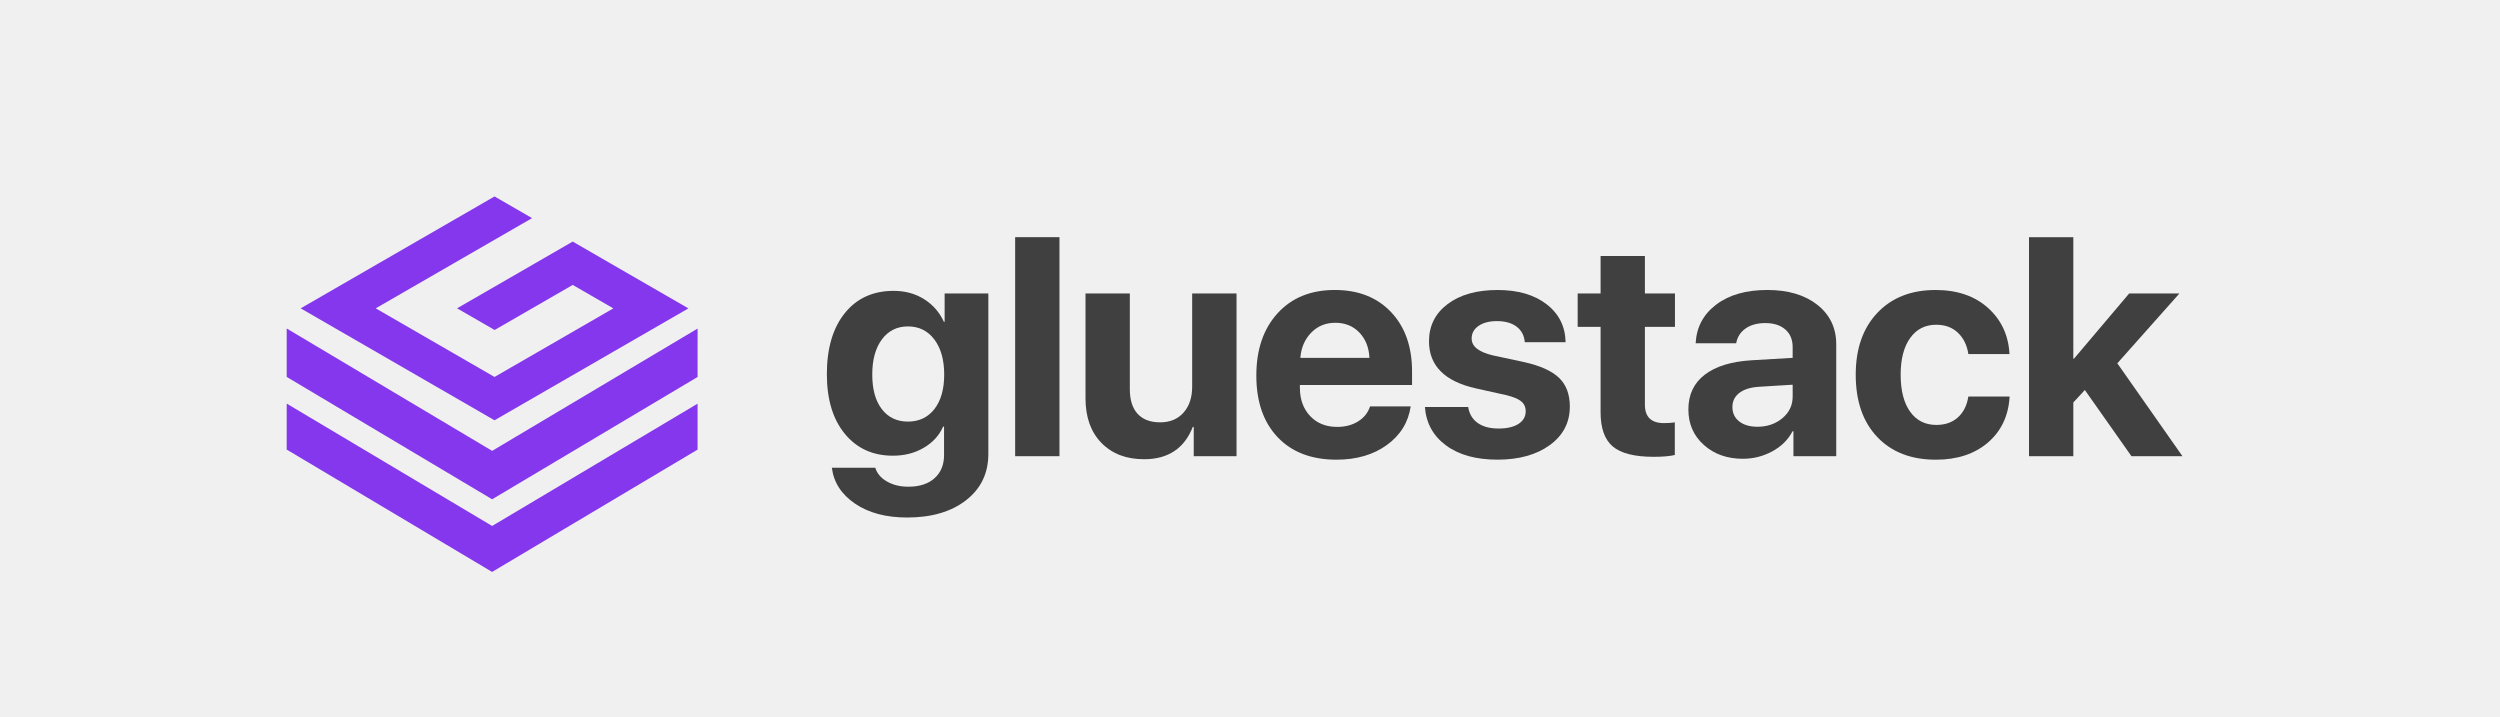
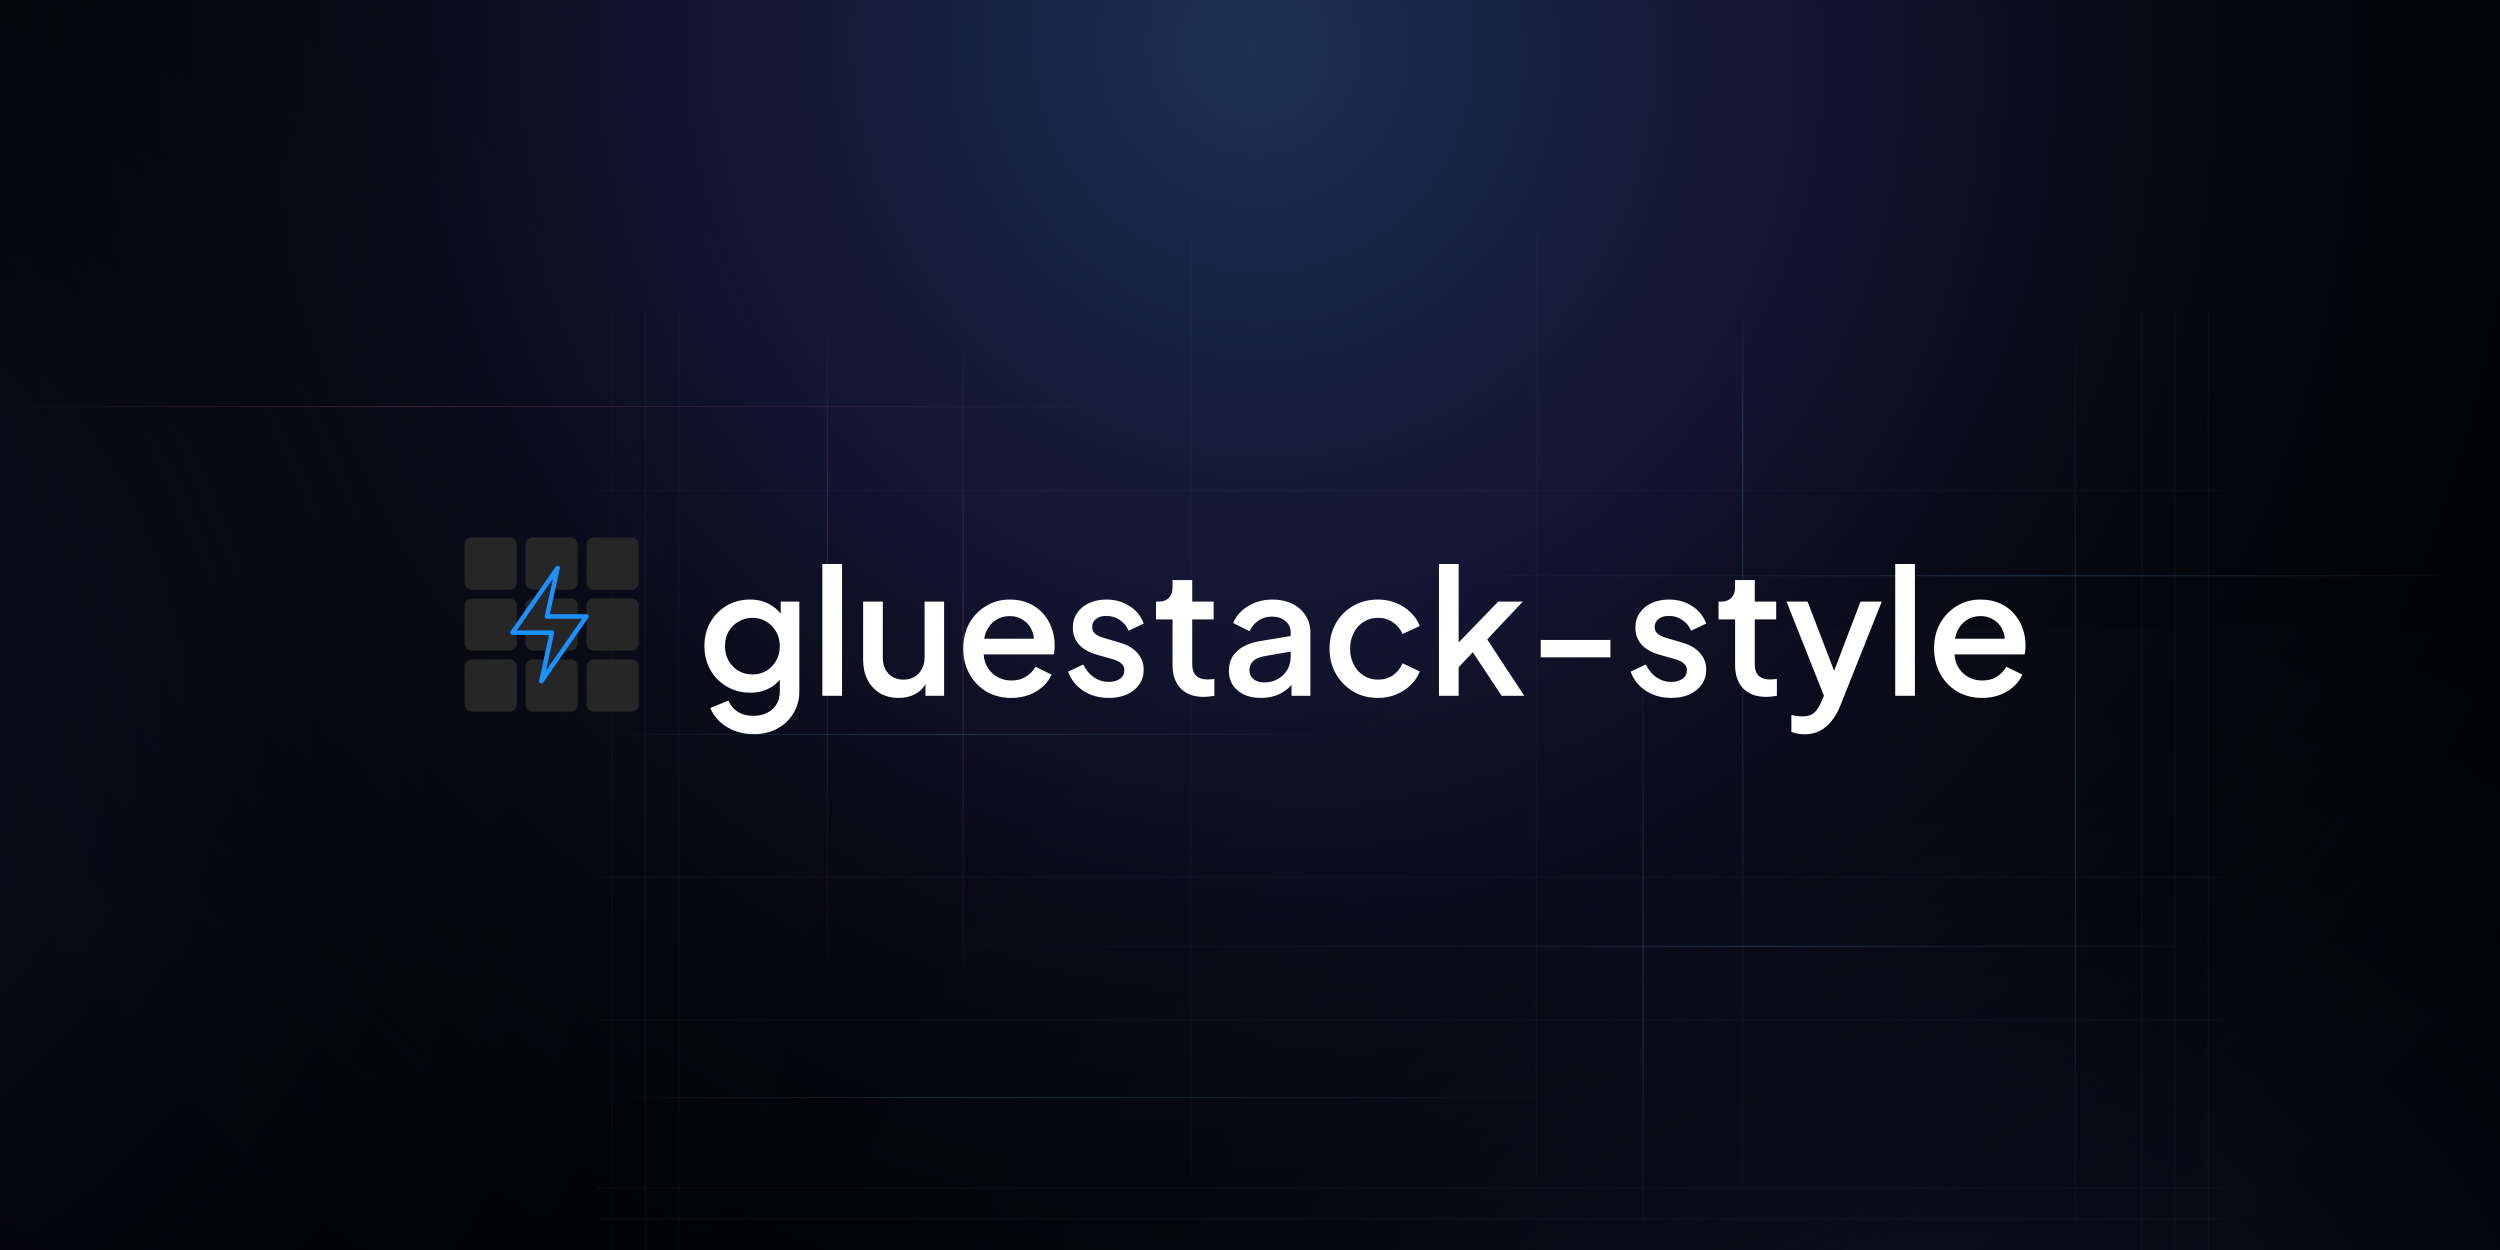
- <svg xmlns="http://www.w3.org/2000/svg" version="1.1" id="Layer_1" x="0px" y="0px" viewBox="0 0 1168.37 334.97" style="enable-background:new 0 0 1168.37 334.97;" xml:space="preserve">
-   <style type="text/css">
- 	.st0{fill:none;}
- 	.st1{fill:#4B579B;}
- 	.st2{fill:#78AF53;}
- 	.st3{fill:#8437EC;}
- 	.st4{fill:#404040;}
- 	.st5{fill:#00ACB4;}
- 	.st6{fill:#5158F5;}
- 	.st7{fill:#FFFFFF;}
- 	.st8{clip-path:url(#SVGID_00000041990420229182052190000007143553174119037093_);fill:#4B579B;}
- 	.st9{clip-path:url(#SVGID_00000041990420229182052190000007143553174119037093_);}
- 	.st10{fill:#709842;}
- 	.st11{fill:none;stroke:#010101;stroke-miterlimit:10;}
- 	.st12{fill:#803581;}
- 	.st13{fill:#0F0D0F;}
- 	.st14{fill:#6354B9;}
- 	.st15{fill:#63B5E4;}
- 	.st16{fill:#3982C6;}
- 	.st17{fill:#EF8354;}
- 	.st18{fill:#30677C;}
- </style>
-   <g>
-     <polygon class="st3" points="326.01,188.65 229.99,245.81 133.99,188.62 133.98,210.1 229.98,267.29 326,210.13 326.01,188.65  " />
-     <polygon class="st3" points="326.02,153.55 230,210.71 133.99,153.52 133.99,176.15 229.99,233.34 326.01,176.18 326.02,153.55     " />
-     <g>
-       <g>
-         <polygon class="st3" points="267.65,112.9 250.11,123.03 213.62,144.08 213.64,144.11 231.16,154.22 267.66,133.16      286.64,144.12 231.11,176.17 175.59,144.1 231.12,112.06 248.66,101.94 231.12,91.81 140.52,144.1 231.11,196.42 321.72,144.12      285.2,123.04    " />
-       </g>
+ <svg xmlns="http://www.w3.org/2000/svg" width="1200" height="600" viewBox="0 0 1200 600" fill="none">
+   <g clip-path="url(#clip0_6755_60524)">
+     <rect width="1200" height="600" fill="black" />
+     <g opacity="0.2">
+       <rect width="1089" height="858" transform="translate(-692 -90)" fill="url(#paint0_radial_6755_60524)" fill-opacity="0.4" />
+       <rect width="1089" height="858" transform="translate(-692 -90)" fill="url(#paint1_radial_6755_60524)" fill-opacity="0.4" />
+       <rect width="1089" height="858" transform="translate(-692 -90)" fill="url(#paint2_radial_6755_60524)" fill-opacity="0.4" />
+       <rect width="1089" height="858" transform="translate(-692 -90)" fill="url(#paint3_radial_6755_60524)" fill-opacity="0.4" />
+       <rect width="1089" height="858" transform="translate(-692 -90)" fill="url(#paint4_radial_6755_60524)" fill-opacity="0.4" />
    </g>
+     <g opacity="0.2">
+       <rect width="1073" height="846" transform="translate(401 301)" fill="url(#paint5_radial_6755_60524)" fill-opacity="0.4" />
+       <rect width="1073" height="846" transform="translate(401 301)" fill="url(#paint6_radial_6755_60524)" fill-opacity="0.4" />
+       <rect width="1073" height="846" transform="translate(401 301)" fill="url(#paint7_radial_6755_60524)" fill-opacity="0.4" />
+       <rect width="1073" height="846" transform="translate(401 301)" fill="url(#paint8_radial_6755_60524)" fill-opacity="0.4" />
+       <rect width="1073" height="846" transform="translate(401 301)" fill="url(#paint9_radial_6755_60524)" fill-opacity="0.4" />
+     </g>
+     <g opacity="0.5">
+       <rect width="1459.29" height="1150.1" transform="translate(-130 -550)" fill="url(#paint10_radial_6755_60524)" fill-opacity="0.4" />
+       <rect width="1459.29" height="1150.1" transform="translate(-130 -550)" fill="url(#paint11_radial_6755_60524)" fill-opacity="0.4" />
+       <rect width="1459.29" height="1150.1" transform="translate(-130 -550)" fill="url(#paint12_radial_6755_60524)" fill-opacity="0.4" />
+       <rect width="1459.29" height="1150.1" transform="translate(-130 -550)" fill="url(#paint13_radial_6755_60524)" fill-opacity="0.4" />
+       <rect width="1459.29" height="1150.1" transform="translate(-130 -550)" fill="url(#paint14_radial_6755_60524)" fill-opacity="0.4" />
+     </g>
+     <g opacity="0.5">
+       <rect x="1066.87" y="453.955" width="0.501" height="780.452" transform="rotate(90 1066.87 453.955)" fill="url(#paint15_linear_6755_60524)" fill-opacity="0.56" />
+       <rect x="1200" y="276.096" width="0.501" height="780.452" transform="rotate(90 1200 276.096)" fill="url(#paint16_linear_6755_60524)" fill-opacity="0.56" />
+       <rect x="1066.87" y="584.723" width="0.501" height="780.452" transform="rotate(90 1066.87 584.723)" fill="#8395BC" fill-opacity="0.1" />
+       <rect x="1066.87" y="526.603" width="0.501" height="780.452" transform="rotate(90 1066.87 526.603)" fill="url(#paint17_linear_6755_60524)" fill-opacity="0.48" />
+       <rect x="1066.87" y="570.193" width="0.501" height="780.452" transform="rotate(90 1066.87 570.193)" fill="#8395BC" fill-opacity="0.1" />
+       <rect x="1066.87" y="352.246" width="0.501" height="780.452" transform="rotate(90 1066.87 352.246)" fill="url(#paint18_linear_6755_60524)" fill-opacity="0.48" />
+       <rect x="1066.87" y="420.824" width="0.501" height="780.452" transform="rotate(90 1066.87 420.824)" fill="#8395BC" fill-opacity="0.1" />
+       <rect x="1066.87" y="235.256" width="0.501" height="780.452" transform="rotate(90 1066.87 235.256)" fill="#8395BC" fill-opacity="0.1" />
+       <rect x="1066.87" y="489.406" width="0.501" height="780.452" transform="rotate(90 1066.87 489.406)" fill="#8395BC" fill-opacity="0.1" />
+       <rect x="780.445" y="194.91" width="0.501" height="780.452" transform="rotate(90 780.445 194.91)" fill="url(#paint19_linear_6755_60524)" fill-opacity="0.48" />
+       <rect x="571.199" y="113.418" width="0.55" height="450.928" fill="#8395BC" fill-opacity="0.1" />
+       <rect x="737.148" y="113.418" width="0.55" height="450.928" fill="#8395BC" fill-opacity="0.1" />
+       <rect x="293.574" y="149.322" width="0.55" height="450.928" fill="#8395BC" fill-opacity="0.1" />
+       <rect x="309.533" y="149.32" width="0.55" height="450.928" fill="#8395BC" fill-opacity="0.1" />
+       <rect x="325.498" y="149.32" width="0.55" height="450.928" fill="#8395BC" fill-opacity="0.1" />
+       <rect width="0.55" height="450.928" transform="matrix(1 0 0 -1 396.887 600.252)" fill="url(#paint20_linear_6755_60524)" fill-opacity="0.48" />
+       <rect width="0.55" height="450.928" transform="matrix(1 0 0 -1 461.98 600.252)" fill="url(#paint21_linear_6755_60524)" fill-opacity="0.56" />
+       <rect x="788.375" y="149.322" width="0.55" height="450.928" fill="url(#paint22_linear_6755_60524)" fill-opacity="0.48" />
+       <rect x="836.258" y="149.322" width="0.55" height="450.928" fill="url(#paint23_linear_6755_60524)" fill-opacity="0.44" />
+       <rect x="995.873" y="149.322" width="0.55" height="450.928" fill="url(#paint24_linear_6755_60524)" fill-opacity="0.48" />
+       <rect x="1027.79" y="149.32" width="0.55" height="450.928" fill="#8395BC" fill-opacity="0.1" />
+       <rect x="1043.75" y="149.32" width="0.55" height="450.928" fill="#8395BC" fill-opacity="0.1" />
+       <rect x="1059.71" y="149.32" width="0.55" height="450.928" fill="#8395BC" fill-opacity="0.1" />
+     </g>
+     <path d="M361.78 352.389C358.492 352.389 355.455 351.859 352.669 350.8C349.883 349.742 347.487 348.265 345.481 346.37C343.475 344.532 341.97 342.358 340.967 339.851L349.66 336.257C350.44 338.374 351.861 340.13 353.923 341.523C356.04 342.916 358.631 343.612 361.696 343.612C364.092 343.612 366.238 343.139 368.132 342.191C370.027 341.3 371.531 339.962 372.646 338.179C373.76 336.452 374.317 334.362 374.317 331.91V321.713L375.989 323.636C374.429 326.533 372.256 328.734 369.47 330.239C366.739 331.743 363.647 332.495 360.192 332.495C356.013 332.495 352.251 331.52 348.908 329.57C345.564 327.62 342.918 324.945 340.967 321.546C339.073 318.147 338.125 314.33 338.125 310.095C338.125 305.804 339.073 301.987 340.967 298.644C342.918 295.3 345.537 292.654 348.824 290.703C352.112 288.753 355.873 287.778 360.108 287.778C363.563 287.778 366.628 288.53 369.302 290.035C372.033 291.483 374.262 293.601 375.989 296.387L374.735 298.727V288.781H383.679V331.91C383.679 335.811 382.732 339.294 380.837 342.358C378.998 345.479 376.435 347.931 373.147 349.714C369.86 351.497 366.07 352.389 361.78 352.389ZM361.278 323.719C363.786 323.719 366.015 323.134 367.965 321.964C369.915 320.738 371.448 319.122 372.562 317.116C373.732 315.054 374.317 312.742 374.317 310.178C374.317 307.615 373.732 305.303 372.562 303.241C371.392 301.179 369.832 299.563 367.881 298.393C365.931 297.167 363.73 296.554 361.278 296.554C358.715 296.554 356.43 297.167 354.424 298.393C352.418 299.563 350.83 301.179 349.66 303.241C348.546 305.247 347.988 307.559 347.988 310.178C347.988 312.686 348.546 314.971 349.66 317.032C350.83 319.094 352.418 320.738 354.424 321.964C356.43 323.134 358.715 323.719 361.278 323.719ZM394.735 334V270.727H404.18V334H394.735ZM431.355 335.003C427.956 335.003 424.974 334.251 422.411 332.746C419.848 331.186 417.842 329.041 416.393 326.31C415 323.524 414.303 320.32 414.303 316.698V288.781H423.748V315.862C423.748 317.924 424.166 319.735 425.002 321.295C425.838 322.855 427.008 324.081 428.513 324.973C430.017 325.809 431.745 326.227 433.695 326.227C435.701 326.227 437.456 325.781 438.961 324.889C440.465 323.998 441.635 322.744 442.471 321.128C443.363 319.512 443.809 317.617 443.809 315.444V288.781H453.17V334H444.227V325.14L445.23 326.31C444.171 329.096 442.416 331.242 439.964 332.746C437.512 334.251 434.642 335.003 431.355 335.003ZM485.428 335.003C480.915 335.003 476.903 333.972 473.392 331.91C469.937 329.793 467.235 326.951 465.285 323.385C463.334 319.763 462.359 315.723 462.359 311.265C462.359 306.696 463.334 302.656 465.285 299.145C467.291 295.635 469.965 292.877 473.309 290.87C476.652 288.809 480.441 287.778 484.676 287.778C488.075 287.778 491.112 288.363 493.787 289.533C496.462 290.703 498.718 292.319 500.557 294.381C502.396 296.387 503.789 298.7 504.736 301.319C505.739 303.938 506.241 306.724 506.241 309.677C506.241 310.401 506.213 311.154 506.157 311.934C506.102 312.714 505.99 313.438 505.823 314.107H469.798V306.584H500.474L495.96 310.011C496.517 307.281 496.322 304.857 495.375 302.739C494.483 300.566 493.09 298.867 491.196 297.641C489.357 296.359 487.184 295.718 484.676 295.718C482.169 295.718 479.94 296.359 477.989 297.641C476.039 298.867 474.535 300.65 473.476 302.99C472.417 305.275 471.999 308.061 472.222 311.349C471.943 314.413 472.361 317.088 473.476 319.373C474.646 321.657 476.262 323.441 478.324 324.722C480.441 326.004 482.837 326.645 485.512 326.645C488.242 326.645 490.555 326.032 492.449 324.806C494.4 323.58 495.932 321.992 497.047 320.041L504.736 323.803C503.845 325.92 502.452 327.843 500.557 329.57C498.718 331.242 496.489 332.579 493.87 333.582C491.307 334.529 488.493 335.003 485.428 335.003ZM532.176 335.003C527.551 335.003 523.483 333.861 519.972 331.576C516.517 329.291 514.093 326.227 512.7 322.382L519.972 318.955C521.198 321.518 522.87 323.552 524.987 325.056C527.16 326.561 529.557 327.313 532.176 327.313C534.404 327.313 536.215 326.812 537.609 325.809C539.002 324.806 539.698 323.441 539.698 321.713C539.698 320.599 539.392 319.707 538.779 319.038C538.166 318.314 537.386 317.729 536.438 317.283C535.547 316.837 534.627 316.503 533.68 316.28L526.575 314.274C522.675 313.16 519.749 311.488 517.799 309.259C515.904 306.974 514.957 304.328 514.957 301.319C514.957 298.588 515.654 296.22 517.047 294.214C518.44 292.152 520.362 290.564 522.814 289.45C525.266 288.335 528.024 287.778 531.089 287.778C535.212 287.778 538.89 288.809 542.122 290.87C545.354 292.877 547.639 295.691 548.976 299.313L541.704 302.739C540.813 300.566 539.392 298.839 537.441 297.557C535.547 296.276 533.401 295.635 531.005 295.635C528.944 295.635 527.3 296.136 526.074 297.139C524.848 298.087 524.235 299.34 524.235 300.901C524.235 301.959 524.514 302.851 525.071 303.575C525.628 304.244 526.353 304.801 527.244 305.247C528.136 305.637 529.055 305.971 530.002 306.25L537.358 308.423C541.091 309.482 543.961 311.154 545.967 313.438C547.973 315.667 548.976 318.342 548.976 321.462C548.976 324.137 548.252 326.505 546.803 328.567C545.41 330.573 543.459 332.161 540.952 333.331C538.444 334.446 535.519 335.003 532.176 335.003ZM577.789 334.502C573.053 334.502 569.375 333.164 566.756 330.489C564.137 327.815 562.827 324.053 562.827 319.206V297.306H554.887V288.781H556.141C558.258 288.781 559.902 288.168 561.072 286.942C562.242 285.716 562.827 284.044 562.827 281.927V278.416H572.273V288.781H582.553V297.306H572.273V318.788C572.273 320.348 572.523 321.685 573.025 322.8C573.526 323.858 574.334 324.694 575.449 325.307C576.563 325.864 578.012 326.143 579.795 326.143C580.241 326.143 580.742 326.115 581.3 326.059C581.857 326.004 582.386 325.948 582.888 325.892V334C582.108 334.111 581.244 334.223 580.297 334.334C579.349 334.446 578.513 334.502 577.789 334.502ZM605.237 335.003C602.173 335.003 599.47 334.474 597.13 333.415C594.845 332.3 593.062 330.796 591.78 328.901C590.499 326.951 589.858 324.666 589.858 322.047C589.858 319.596 590.387 317.395 591.446 315.444C592.56 313.494 594.26 311.85 596.545 310.513C598.829 309.175 601.699 308.228 605.154 307.671L620.868 305.08V312.519L606.993 314.943C604.485 315.389 602.646 316.197 601.476 317.367C600.306 318.481 599.721 319.93 599.721 321.713C599.721 323.441 600.362 324.861 601.643 325.976C602.981 327.035 604.68 327.564 606.742 327.564C609.305 327.564 611.534 327.007 613.429 325.892C615.379 324.778 616.883 323.301 617.942 321.462C619.001 319.568 619.53 317.478 619.53 315.194V303.575C619.53 301.346 618.694 299.535 617.023 298.142C615.407 296.694 613.234 295.969 610.503 295.969C607.996 295.969 605.795 296.638 603.9 297.975C602.061 299.257 600.696 300.928 599.804 302.99L591.947 299.062C592.783 296.833 594.149 294.883 596.043 293.211C597.938 291.483 600.139 290.146 602.646 289.199C605.21 288.252 607.912 287.778 610.754 287.778C614.32 287.778 617.469 288.447 620.199 289.784C622.985 291.121 625.13 292.988 626.635 295.384C628.195 297.724 628.975 300.455 628.975 303.575V334H619.948V325.809L621.871 326.059C620.812 327.898 619.447 329.486 617.775 330.824C616.159 332.161 614.292 333.192 612.175 333.916C610.113 334.641 607.801 335.003 605.237 335.003ZM661.5 335.003C656.986 335.003 652.974 333.972 649.464 331.91C646.009 329.793 643.251 326.951 641.189 323.385C639.183 319.819 638.18 315.779 638.18 311.265C638.18 306.807 639.183 302.795 641.189 299.229C643.195 295.663 645.953 292.877 649.464 290.87C652.974 288.809 656.986 287.778 661.5 287.778C664.565 287.778 667.435 288.335 670.109 289.45C672.784 290.508 675.096 291.985 677.047 293.88C679.053 295.774 680.529 297.975 681.477 300.483L673.202 304.328C672.255 301.987 670.722 300.12 668.605 298.727C666.543 297.279 664.175 296.554 661.5 296.554C658.937 296.554 656.624 297.195 654.563 298.477C652.557 299.703 650.968 301.458 649.798 303.742C648.628 305.971 648.043 308.507 648.043 311.349C648.043 314.191 648.628 316.754 649.798 319.038C650.968 321.267 652.557 323.023 654.563 324.304C656.624 325.586 658.937 326.227 661.5 326.227C664.23 326.227 666.599 325.53 668.605 324.137C670.666 322.688 672.199 320.766 673.202 318.37L681.477 322.298C680.585 324.694 679.136 326.867 677.13 328.818C675.18 330.712 672.868 332.217 670.193 333.331C667.518 334.446 664.621 335.003 661.5 335.003ZM690.708 334V270.727H700.153V313.104L696.476 312.184L719.127 288.781H730.912L713.861 306.919L731.664 334H720.799L704.918 310.011L710.518 309.259L697.144 323.468L700.153 317.2V334H690.708ZM739.553 315.528V307.169H772.987V315.528H739.553ZM802.192 335.003C797.567 335.003 793.499 333.861 789.989 331.576C786.534 329.291 784.11 326.227 782.717 322.382L789.989 318.955C791.215 321.518 792.886 323.552 795.004 325.056C797.177 326.561 799.573 327.313 802.192 327.313C804.421 327.313 806.232 326.812 807.625 325.809C809.018 324.806 809.715 323.441 809.715 321.713C809.715 320.599 809.408 319.707 808.795 319.038C808.182 318.314 807.402 317.729 806.455 317.283C805.563 316.837 804.644 316.503 803.697 316.28L796.592 314.274C792.691 313.16 789.766 311.488 787.816 309.259C785.921 306.974 784.974 304.328 784.974 301.319C784.974 298.588 785.67 296.22 787.063 294.214C788.456 292.152 790.379 290.564 792.831 289.45C795.282 288.335 798.041 287.778 801.105 287.778C805.229 287.778 808.907 288.809 812.139 290.87C815.37 292.877 817.655 295.691 818.992 299.313L811.721 302.739C810.829 300.566 809.408 298.839 807.458 297.557C805.563 296.276 803.418 295.635 801.022 295.635C798.96 295.635 797.316 296.136 796.09 297.139C794.864 298.087 794.252 299.34 794.252 300.901C794.252 301.959 794.53 302.851 795.087 303.575C795.645 304.244 796.369 304.801 797.261 305.247C798.152 305.637 799.072 305.971 800.019 306.25L807.374 308.423C811.108 309.482 813.977 311.154 815.983 313.438C817.989 315.667 818.992 318.342 818.992 321.462C818.992 324.137 818.268 326.505 816.819 328.567C815.426 330.573 813.476 332.161 810.968 333.331C808.461 334.446 805.535 335.003 802.192 335.003ZM847.806 334.502C843.069 334.502 839.391 333.164 836.772 330.489C834.153 327.815 832.844 324.053 832.844 319.206V297.306H824.903V288.781H826.157C828.275 288.781 829.918 288.168 831.089 286.942C832.259 285.716 832.844 284.044 832.844 281.927V278.416H842.289V288.781H852.57V297.306H842.289V318.788C842.289 320.348 842.54 321.685 843.041 322.8C843.543 323.858 844.351 324.694 845.465 325.307C846.58 325.864 848.028 326.143 849.812 326.143C850.257 326.143 850.759 326.115 851.316 326.059C851.873 326.004 852.403 325.948 852.904 325.892V334C852.124 334.111 851.26 334.223 850.313 334.334C849.366 334.446 848.53 334.502 847.806 334.502ZM866.133 352.472C865.019 352.472 863.904 352.361 862.79 352.138C861.731 351.971 860.756 351.692 859.865 351.302V343.194C860.533 343.361 861.341 343.501 862.288 343.612C863.236 343.779 864.155 343.863 865.047 343.863C867.666 343.863 869.588 343.278 870.814 342.108C872.096 340.993 873.238 339.238 874.241 336.842L877.25 329.988L877.083 337.928L857.524 288.781H867.638L882.098 326.477H878.671L893.047 288.781H903.245L883.268 338.931C882.209 341.606 880.872 343.947 879.256 345.953C877.696 348.014 875.829 349.602 873.656 350.717C871.538 351.887 869.031 352.472 866.133 352.472ZM909.709 334V270.727H919.154V334H909.709ZM951.427 335.003C946.914 335.003 942.902 333.972 939.391 331.91C935.936 329.793 933.234 326.951 931.283 323.385C929.333 319.763 928.358 315.723 928.358 311.265C928.358 306.696 929.333 302.656 931.283 299.145C933.289 295.635 935.964 292.877 939.307 290.87C942.651 288.809 946.44 287.778 950.675 287.778C954.074 287.778 957.111 288.363 959.786 289.533C962.46 290.703 964.717 292.319 966.556 294.381C968.395 296.387 969.788 298.7 970.735 301.319C971.738 303.938 972.24 306.724 972.24 309.677C972.24 310.401 972.212 311.154 972.156 311.934C972.1 312.714 971.989 313.438 971.822 314.107H935.797V306.584H966.472L961.959 310.011C962.516 307.281 962.321 304.857 961.374 302.739C960.482 300.566 959.089 298.867 957.195 297.641C955.356 296.359 953.182 295.718 950.675 295.718C948.167 295.718 945.939 296.359 943.988 297.641C942.038 298.867 940.533 300.65 939.475 302.99C938.416 305.275 937.998 308.061 938.221 311.349C937.942 314.413 938.36 317.088 939.475 319.373C940.645 321.657 942.261 323.441 944.323 324.722C946.44 326.004 948.836 326.645 951.511 326.645C954.241 326.645 956.554 326.032 958.448 324.806C960.399 323.58 961.931 321.992 963.045 320.041L970.735 323.803C969.844 325.92 968.451 327.843 966.556 329.57C964.717 331.242 962.488 332.579 959.869 333.582C957.306 334.529 954.492 335.003 951.427 335.003Z" fill="white" />
+     <rect x="223" y="258" width="25.075" height="25.075" rx="3.483" fill="#262626" />
+     <rect x="223" y="287.256" width="25.075" height="25.075" rx="3.483" fill="#262626" />
+     <rect x="223" y="316.509" width="25.075" height="25.075" rx="3.483" fill="#262626" />
+     <rect x="252.256" y="258" width="25.075" height="25.075" rx="3.483" fill="#262626" />
+     <rect x="252.256" y="287.256" width="25.075" height="25.075" rx="3.483" fill="#262626" />
+     <rect x="252.256" y="316.509" width="25.075" height="25.075" rx="3.483" fill="#262626" />
+     <rect x="281.506" y="258" width="25.075" height="25.075" rx="3.483" fill="#262626" />
+     <rect x="281.506" y="287.256" width="25.075" height="25.075" rx="3.483" fill="#262626" />
+     <rect x="281.506" y="316.509" width="25.075" height="25.075" rx="3.483" fill="#262626" />
+     <path d="M262.577 295.912L267.651 272.629L245.987 303.673H264.919L259.844 326.957L281.509 295.912H262.577Z" fill="#262626" stroke="#1A91FF" stroke-width="2.177" stroke-linecap="round" stroke-linejoin="round" />
  </g>
-   <g>
-     <path class="st4" d="M423.96,241.86c-9.88,0-18.01-2.16-24.37-6.49c-6.36-4.33-9.97-9.92-10.82-16.78h20.29   c0.8,2.65,2.61,4.79,5.43,6.42c2.81,1.63,6.16,2.45,10.04,2.45c5.25,0,9.34-1.34,12.27-4.01c2.93-2.67,4.4-6.25,4.4-10.75v-13.34   h-0.43c-1.8,4.11-4.8,7.41-9.01,9.89c-4.21,2.48-9.03,3.72-14.47,3.72c-9.36,0-16.85-3.4-22.45-10.21   c-5.6-6.81-8.41-16.1-8.41-27.88c0-12.06,2.79-21.56,8.37-28.52c5.58-6.95,13.19-10.43,22.84-10.43c5.39,0,10.14,1.3,14.26,3.9   s7.19,6.12,9.22,10.57h0.35v-13.26h20.43v74.98c0,9.03-3.46,16.24-10.39,21.64S435.4,241.86,423.96,241.86z M424.31,197.03   c5.2,0,9.33-1.95,12.38-5.85c3.05-3.9,4.58-9.28,4.58-16.14c0-6.86-1.54-12.32-4.61-16.39c-3.07-4.07-7.19-6.1-12.34-6.1   c-5.11,0-9.16,2.02-12.17,6.07c-3,4.04-4.5,9.52-4.5,16.42c0,6.91,1.49,12.3,4.47,16.17C415.09,195.09,419.16,197.03,424.31,197.03   z" />
-     <path class="st4" d="M474.43,213.2V110.84h20.71V213.2H474.43z" />
-     <path class="st4" d="M577.89,137.16v76.04h-20v-13.69h-0.43c-3.97,10.07-11.56,15.11-22.77,15.11c-8.32,0-14.97-2.54-19.93-7.62   c-4.96-5.08-7.45-12.02-7.45-20.82v-49.02h20.71v44.69c0,5.06,1.22,8.92,3.65,11.56c2.44,2.65,5.95,3.97,10.53,3.97   c4.59,0,8.23-1.51,10.92-4.54s4.04-7.07,4.04-12.13v-43.55H577.89z" />
-     <path class="st4" d="M640.28,189.94h19.01c-1.13,7.47-4.86,13.49-11.17,18.05c-6.31,4.56-14.15,6.84-23.52,6.84   c-11.68,0-20.84-3.5-27.49-10.5c-6.64-7-9.97-16.6-9.97-28.8c0-12.15,3.31-21.86,9.93-29.12c6.62-7.26,15.54-10.89,26.74-10.89   c11.02,0,19.79,3.45,26.32,10.36c6.53,6.91,9.79,16.15,9.79,27.74v6.31h-52.42v1.28c0,5.44,1.6,9.85,4.79,13.23   c3.19,3.38,7.41,5.07,12.66,5.07c3.78,0,7.05-0.86,9.79-2.59C637.49,195.2,639.33,192.87,640.28,189.94z M624.03,150.85   c-4.49,0-8.24,1.54-11.24,4.61c-3,3.08-4.69,7-5.07,11.78h32.28c-0.24-4.87-1.81-8.82-4.72-11.85   C632.37,152.37,628.62,150.85,624.03,150.85z" />
-     <path class="st4" d="M667.84,159.51c0-7.24,2.91-13.04,8.72-17.42c5.82-4.37,13.6-6.56,23.34-6.56c9.51,0,17.14,2.22,22.91,6.67   c5.77,4.45,8.72,10.36,8.87,17.73H712.6c-0.24-3.07-1.5-5.49-3.79-7.24c-2.29-1.75-5.36-2.62-9.19-2.62   c-3.59,0-6.47,0.75-8.62,2.23c-2.15,1.49-3.23,3.46-3.23,5.92c0,3.69,3.31,6.31,9.93,7.87l14.54,3.12   c7.61,1.7,13.09,4.17,16.42,7.41s5,7.7,5,13.37c0,7.47-3.12,13.48-9.36,18.02c-6.24,4.54-14.4,6.81-24.47,6.81   c-10.03,0-18.04-2.22-24.05-6.67c-6.01-4.44-9.29-10.43-9.86-17.95h20.22c0.52,3.22,2,5.7,4.43,7.45c2.44,1.75,5.71,2.62,9.83,2.62   c3.92,0,7.01-0.72,9.26-2.16c2.25-1.44,3.37-3.42,3.37-5.92c0-1.94-0.71-3.49-2.13-4.65c-1.42-1.16-3.83-2.14-7.24-2.94   l-14.04-3.12C675.1,178.19,667.84,170.86,667.84,159.51z" />
-     <path class="st4" d="M748.03,119.64h20.71v17.52h14.05v15.61h-14.05v36.39c0,5.72,2.98,8.58,8.94,8.58c1.94,0,3.62-0.12,5.04-0.35   v15.25c-2.41,0.57-5.7,0.85-9.86,0.85c-8.94,0-15.31-1.61-19.12-4.82c-3.81-3.22-5.71-8.54-5.71-15.96v-39.94h-10.71v-15.61h10.71   V119.64z" />
-     <path class="st4" d="M814.53,214.41c-7.33,0-13.41-2.15-18.23-6.46c-4.82-4.3-7.24-9.84-7.24-16.6c0-6.9,2.55-12.32,7.66-16.24   c5.11-3.92,12.41-6.17,21.92-6.74l19.15-1.13v-5.04c0-3.5-1.15-6.24-3.44-8.23s-5.4-2.98-9.33-2.98c-3.78,0-6.87,0.85-9.26,2.55   s-3.84,4-4.36,6.88h-18.94c0.38-7.47,3.57-13.49,9.58-18.05c6-4.56,13.97-6.85,23.91-6.85c9.74,0,17.54,2.32,23.41,6.95   c5.86,4.64,8.8,10.78,8.8,18.44v52.28h-20v-11.63h-0.42c-2.08,3.97-5.25,7.11-9.51,9.4S819.4,214.41,814.53,214.41z M821.34,199.44   c4.59,0,8.48-1.34,11.67-4.01c3.19-2.67,4.79-6.04,4.79-10.11v-5.53l-16.03,0.99c-3.88,0.29-6.87,1.25-8.97,2.91   c-2.11,1.66-3.16,3.83-3.16,6.53c0,2.84,1.06,5.08,3.19,6.74C814.96,198.62,817.8,199.44,821.34,199.44z" />
-     <path class="st4" d="M939.13,165.46h-19.22c-0.62-4.11-2.23-7.42-4.86-9.93c-2.62-2.51-6.02-3.76-10.18-3.76   c-5.15,0-9.21,2.07-12.17,6.21c-2.96,4.14-4.43,9.85-4.43,17.13c0,7.42,1.48,13.19,4.43,17.31c2.96,4.11,7.03,6.17,12.24,6.17   c4.11,0,7.47-1.17,10.07-3.51c2.6-2.34,4.23-5.59,4.89-9.75h19.29c-0.52,8.98-3.9,16.15-10.14,21.49   c-6.24,5.35-14.35,8.02-24.33,8.02c-11.54,0-20.67-3.53-27.38-10.6c-6.72-7.07-10.07-16.78-10.07-29.12   c0-12.15,3.37-21.79,10.11-28.91c6.74-7.12,15.81-10.68,27.2-10.68c10.12,0,18.29,2.79,24.51,8.37   C935.31,149.48,938.66,156.67,939.13,165.46z" />
-     <path class="st4" d="M969.24,167.66l25.82-30.5h23.48l-29.01,32.63l30.43,43.41h-23.83l-21.78-30.93l-5.39,5.82v25.11h-20.71   V110.84h20.71v56.82H969.24z" />
-   </g>
+   <defs>
+     <radialGradient id="paint0_radial_6755_60524" cx="0" cy="0" r="1" gradientUnits="userSpaceOnUse" gradientTransform="translate(544.5 429) rotate(38.2338) scale(693.196 673.952)">
+       <stop stop-color="#4F1D9E" />
+       <stop offset="0.5" stop-opacity="0" />
+     </radialGradient>
+     <radialGradient id="paint1_radial_6755_60524" cx="0" cy="0" r="1" gradientUnits="userSpaceOnUse" gradientTransform="translate(544.5 429) rotate(38.2338) scale(693.196 673.952)">
+       <stop stop-color="#1D979E" />
+       <stop offset="1" stop-opacity="0" />
+     </radialGradient>
+     <radialGradient id="paint2_radial_6755_60524" cx="0" cy="0" r="1" gradientUnits="userSpaceOnUse" gradientTransform="translate(544.5 429) rotate(38.2338) scale(693.196 673.952)">
+       <stop stop-color="#2AB4D9" />
+       <stop offset="0.5" stop-opacity="0" />
+     </radialGradient>
+     <radialGradient id="paint3_radial_6755_60524" cx="0" cy="0" r="1" gradientUnits="userSpaceOnUse" gradientTransform="translate(544.5 429) rotate(38.2338) scale(693.196 673.952)">
+       <stop stop-color="#2AB4D9" />
+       <stop offset="0.6" stop-opacity="0" />
+     </radialGradient>
+     <radialGradient id="paint4_radial_6755_60524" cx="0" cy="0" r="1" gradientUnits="userSpaceOnUse" gradientTransform="translate(544.5 429) rotate(38.2338) scale(693.196 673.952)">
+       <stop offset="0.3" stop-color="#4F1D9E" />
+       <stop offset="0.8" stop-opacity="0" />
+     </radialGradient>
+     <radialGradient id="paint5_radial_6755_60524" cx="0" cy="0" r="1" gradientUnits="userSpaceOnUse" gradientTransform="translate(536.5 423) rotate(38.2538) scale(683.199 664.344)">
+       <stop stop-color="#4F1D9E" />
+       <stop offset="0.5" stop-opacity="0" />
+     </radialGradient>
+     <radialGradient id="paint6_radial_6755_60524" cx="0" cy="0" r="1" gradientUnits="userSpaceOnUse" gradientTransform="translate(536.5 423) rotate(38.2538) scale(683.199 664.344)">
+       <stop stop-color="#1D979E" />
+       <stop offset="1" stop-opacity="0" />
+     </radialGradient>
+     <radialGradient id="paint7_radial_6755_60524" cx="0" cy="0" r="1" gradientUnits="userSpaceOnUse" gradientTransform="translate(536.5 423) rotate(38.2538) scale(683.199 664.344)">
+       <stop stop-color="#2AB4D9" />
+       <stop offset="0.5" stop-opacity="0" />
+     </radialGradient>
+     <radialGradient id="paint8_radial_6755_60524" cx="0" cy="0" r="1" gradientUnits="userSpaceOnUse" gradientTransform="translate(536.5 423) rotate(38.2538) scale(683.199 664.344)">
+       <stop stop-color="#2AB4D9" />
+       <stop offset="0.6" stop-opacity="0" />
+     </radialGradient>
+     <radialGradient id="paint9_radial_6755_60524" cx="0" cy="0" r="1" gradientUnits="userSpaceOnUse" gradientTransform="translate(536.5 423) rotate(38.2538) scale(683.199 664.344)">
+       <stop offset="0.3" stop-color="#4F1D9E" />
+       <stop offset="0.8" stop-opacity="0" />
+     </radialGradient>
+     <radialGradient id="paint10_radial_6755_60524" cx="0" cy="0" r="1" gradientUnits="userSpaceOnUse" gradientTransform="translate(729.645 575.049) rotate(38.2424) scale(929.012 903.286)">
+       <stop stop-color="#4F1D9E" />
+       <stop offset="0.5" stop-opacity="0" />
+     </radialGradient>
+     <radialGradient id="paint11_radial_6755_60524" cx="0" cy="0" r="1" gradientUnits="userSpaceOnUse" gradientTransform="translate(729.645 575.049) rotate(38.2424) scale(929.012 903.286)">
+       <stop stop-color="#1D979E" />
+       <stop offset="1" stop-opacity="0" />
+     </radialGradient>
+     <radialGradient id="paint12_radial_6755_60524" cx="0" cy="0" r="1" gradientUnits="userSpaceOnUse" gradientTransform="translate(729.645 575.049) rotate(38.2424) scale(929.012 903.286)">
+       <stop stop-color="#2AB4D9" />
+       <stop offset="0.5" stop-opacity="0" />
+     </radialGradient>
+     <radialGradient id="paint13_radial_6755_60524" cx="0" cy="0" r="1" gradientUnits="userSpaceOnUse" gradientTransform="translate(729.645 575.049) rotate(38.2424) scale(929.012 903.286)">
+       <stop stop-color="#2AB4D9" />
+       <stop offset="0.6" stop-opacity="0" />
+     </radialGradient>
+     <radialGradient id="paint14_radial_6755_60524" cx="0" cy="0" r="1" gradientUnits="userSpaceOnUse" gradientTransform="translate(729.645 575.049) rotate(38.2424) scale(929.012 903.286)">
+       <stop offset="0.3" stop-color="#4F1D9E" />
+       <stop offset="0.8" stop-opacity="0" />
+     </radialGradient>
+     <linearGradient id="paint15_linear_6755_60524" x1="1067.12" y1="453.955" x2="1067.12" y2="1234.41" gradientUnits="userSpaceOnUse">
+       <stop stop-color="#63A2DC" stop-opacity="0" />
+       <stop offset="0.287" stop-color="#63A2DC" />
+       <stop offset="0.471" stop-color="#63A2DC" stop-opacity="0.245" />
+       <stop offset="0.841" stop-color="#63A2DC" stop-opacity="0" />
+     </linearGradient>
+     <linearGradient id="paint16_linear_6755_60524" x1="1200.25" y1="276.096" x2="1200.25" y2="1056.55" gradientUnits="userSpaceOnUse">
+       <stop stop-color="#63A2DC" stop-opacity="0" />
+       <stop offset="0.287" stop-color="#63A2DC" />
+       <stop offset="0.471" stop-color="#63A2DC" stop-opacity="0.245" />
+       <stop offset="0.841" stop-color="#63A2DC" stop-opacity="0" />
+     </linearGradient>
+     <linearGradient id="paint17_linear_6755_60524" x1="1067.12" y1="526.603" x2="1067.12" y2="1307.06" gradientUnits="userSpaceOnUse">
+       <stop offset="0.402" stop-color="#63BDC3" stop-opacity="0" />
+       <stop offset="0.765" stop-color="#63BDC3" />
+       <stop offset="1" stop-color="#63BDC3" stop-opacity="0" />
+     </linearGradient>
+     <linearGradient id="paint18_linear_6755_60524" x1="1067.12" y1="687.81" x2="1067.12" y2="1132.7" gradientUnits="userSpaceOnUse">
+       <stop offset="0.185" stop-color="#63BDC3" stop-opacity="0" />
+       <stop offset="0.671" stop-color="#63BDC3" />
+       <stop offset="1" stop-color="#63BDC3" stop-opacity="0" />
+     </linearGradient>
+     <linearGradient id="paint19_linear_6755_60524" x1="780.696" y1="194.91" x2="780.696" y2="975.362" gradientUnits="userSpaceOnUse">
+       <stop offset="0.27" stop-color="#DE5E85" stop-opacity="0" />
+       <stop offset="0.769" stop-color="#DE5E85" />
+       <stop offset="1" stop-color="#DE5E85" stop-opacity="0" />
+     </linearGradient>
+     <linearGradient id="paint20_linear_6755_60524" x1="0.275" y1="0" x2="0.275" y2="450.928" gradientUnits="userSpaceOnUse">
+       <stop offset="0.27" stop-color="#DE5E85" stop-opacity="0" />
+       <stop offset="0.769" stop-color="#DE5E85" />
+       <stop offset="1" stop-color="#DE5E85" stop-opacity="0" />
+     </linearGradient>
+     <linearGradient id="paint21_linear_6755_60524" x1="0.275" y1="0" x2="0.275" y2="450.928" gradientUnits="userSpaceOnUse">
+       <stop offset="0.274" stop-color="#B063C3" stop-opacity="0" />
+       <stop offset="0.64" stop-color="#B063C3" />
+       <stop offset="1" stop-color="#B063C3" stop-opacity="0" />
+     </linearGradient>
+     <linearGradient id="paint22_linear_6755_60524" x1="788.65" y1="149.322" x2="788.65" y2="600.25" gradientUnits="userSpaceOnUse">
+       <stop offset="0.312" stop-color="#63BDC3" stop-opacity="0" />
+       <stop offset="0.681" stop-color="#63BDC3" />
+       <stop offset="1" stop-color="#63BDC3" stop-opacity="0" />
+     </linearGradient>
+     <linearGradient id="paint23_linear_6755_60524" x1="836.533" y1="149.322" x2="836.533" y2="600.25" gradientUnits="userSpaceOnUse">
+       <stop stop-color="#63BDC3" stop-opacity="0" />
+       <stop offset="0.13" stop-color="#63BDC3" />
+       <stop offset="1" stop-color="#63BDC3" stop-opacity="0" />
+     </linearGradient>
+     <linearGradient id="paint24_linear_6755_60524" x1="996.148" y1="149.322" x2="996.148" y2="600.25" gradientUnits="userSpaceOnUse">
+       <stop stop-color="#63BDC3" stop-opacity="0" />
+       <stop offset="0.516" stop-color="#63BDC3" />
+       <stop offset="1" stop-color="#63BDC3" stop-opacity="0" />
+     </linearGradient>
+     <clipPath id="clip0_6755_60524">
+       <rect width="1200" height="600" fill="white" />
+     </clipPath>
+   </defs>
</svg>
